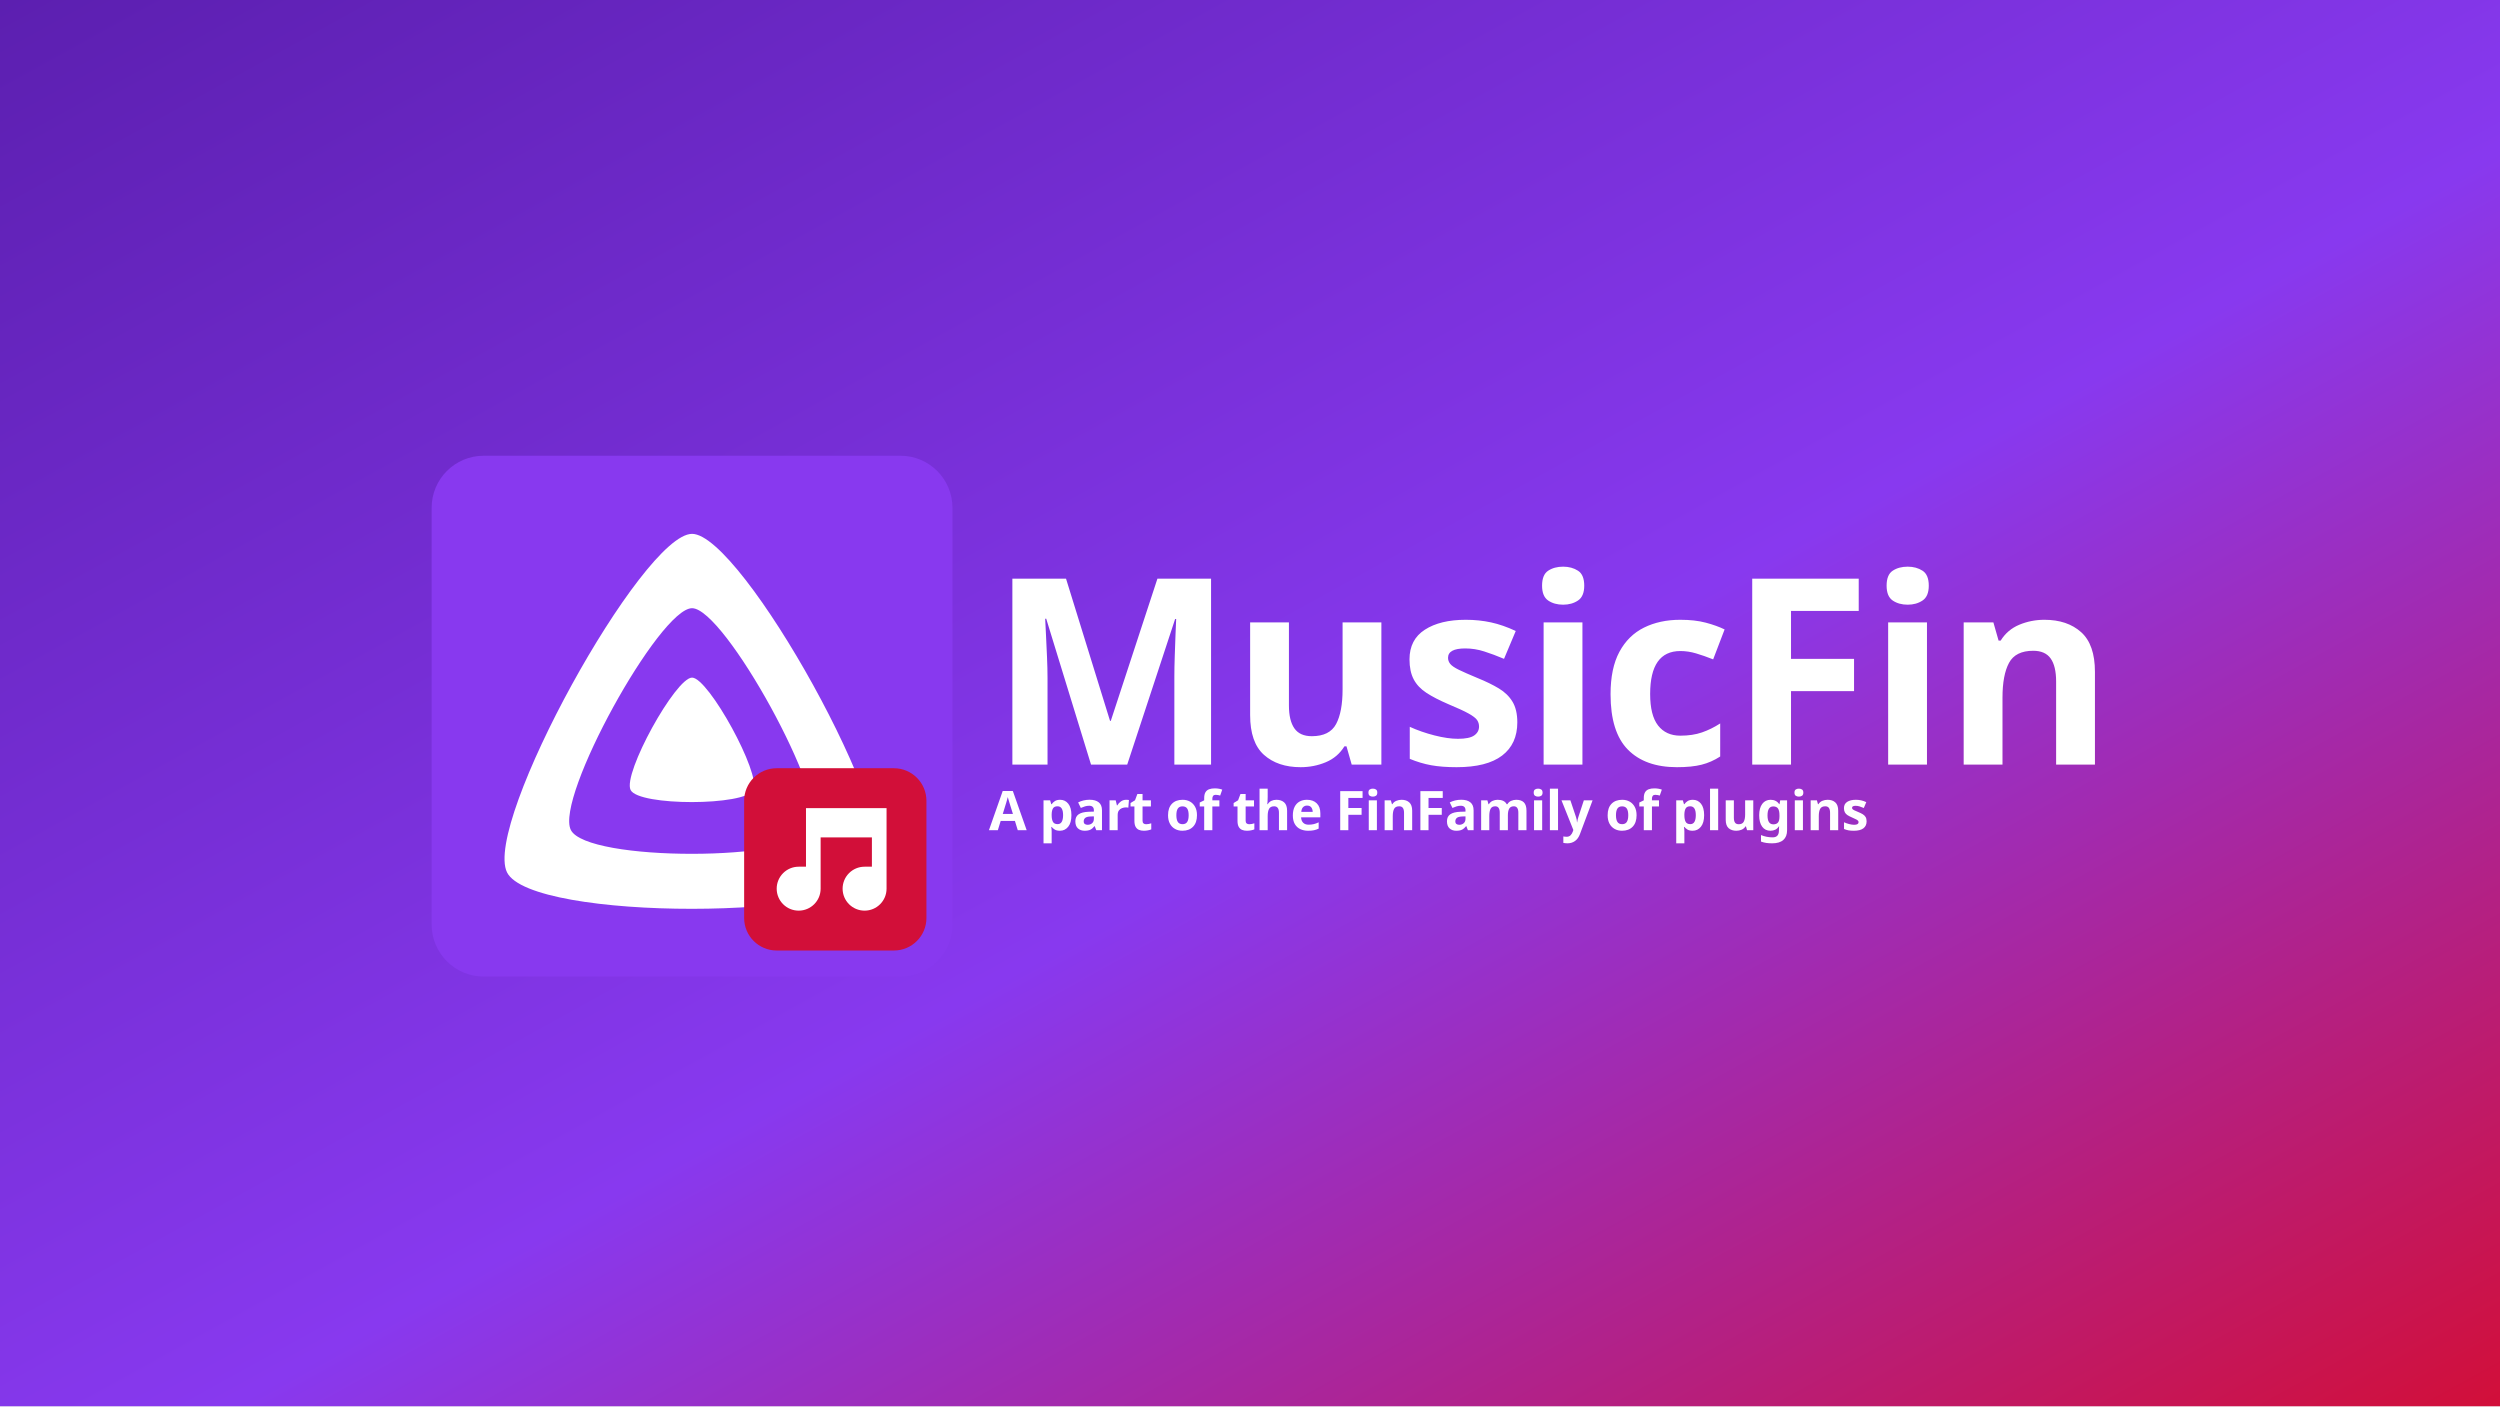
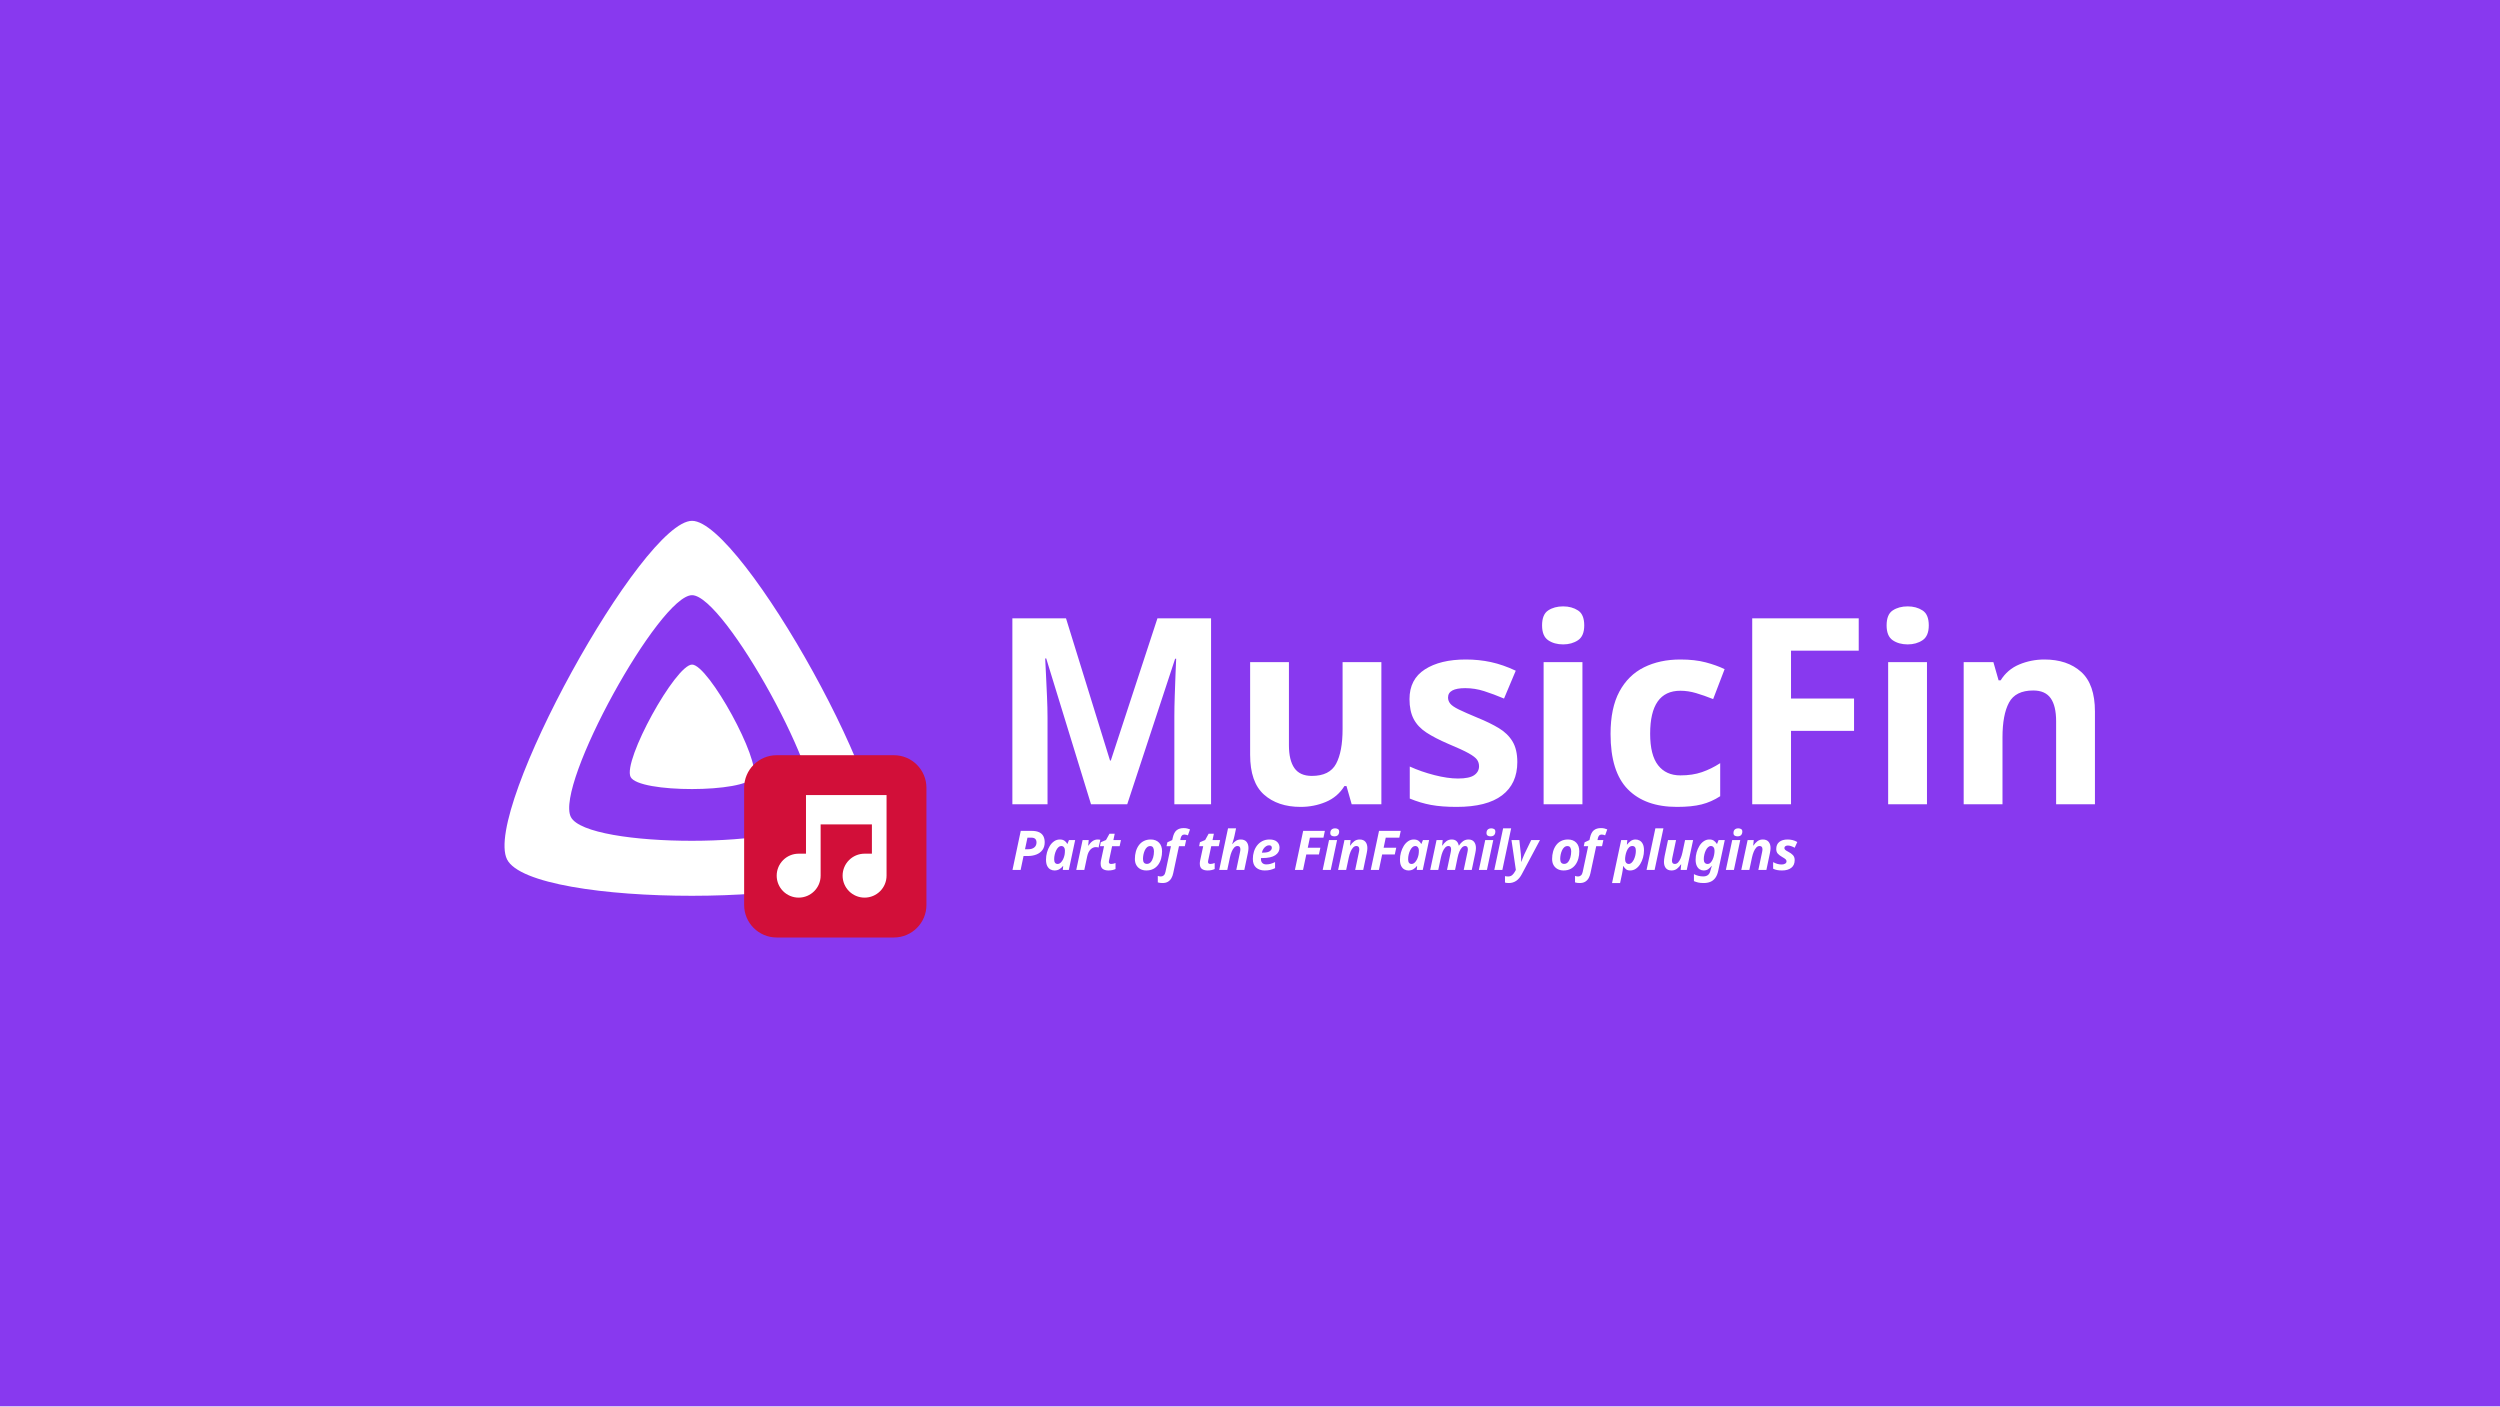
<svg xmlns="http://www.w3.org/2000/svg" width="1920" height="1080" viewBox="0 0 1920 1080">
  <defs>
-     <linearGradient id="g" x1="0" y1="0" x2="1" y2="1">
-       <stop offset="0%" stop-color="#5c1fb0" />
-       <stop offset="55%" stop-color="#8839ef" />
-       <stop offset="100%" stop-color="#d20f39" />
-     </linearGradient>
    <style type="text/css">
      .title {
        font-family: "Nunito", "Quicksand", "Comfortaa", "Arial Rounded MT Bold", ui-rounded, sans-serif;
        font-weight: 700;
        font-size: 200px;
        fill: #ffffff;
        letter-spacing: -0.015em;
      }
      .tagline {
        font-family: "Nunito", "Quicksand", "Comfortaa", "Arial Rounded MT Bold", ui-rounded, sans-serif;
        font-weight: 700;
+         font-style: italic;
        font-size: 42px;
        fill: #ffffff;
        letter-spacing: -0.015em;
      }
    </style>
  </defs>
-   <rect width="1920" height="1080" fill="url(#g)" />
+   <rect width="1920" height="1080" fill="#8839ef" />
  <g transform="translate(960, 540)">
-     <g transform="translate(-628.50, -190.00)">
+     <g transform="translate(-628.50, -200.00)">
      <g transform="translate(-40.00, -40.00) scale(10.0)">
        <rect width="40" height="40" x="4" y="4" rx="4" fill="#8839ef" />
        <path fill="#ffffff" d="M 24 10 C 20.19 10 7.92 32.24 9.79 36 C 11.66 39.75 36.36 39.71 38.21 36 C 40.25 32.29 27.81 10 24 10 Z M 33.31 32.74 C 32.1 35.17 15.92 35.2 14.69 32.74 C 13.46 30.28 21.5 15.71 24 15.71 C 26.5 15.71 34.52 30.31 33.31 32.74 Z M 24 21.04 C 22.74 21.04 18.66 28.42 19.28 29.67 C 19.9 30.92 28.1 30.9 28.71 29.67 C 29.32 28.44 25.26 21.04 24 21.04 Z" />
        <rect width="14" height="14" x="28" y="28" rx="2.5" fill="#d20f39" />
        <path fill="#ffffff" transform="translate(30.5, 30.5) scale(0.5625)" d="M15 1H4V9H3C1.343 9 0 10.343 0 12C0 13.657 1.343 15 3 15C4.657 15 6 13.657 6 12V5H13V9H12C10.343 9 9 10.343 9 12C9 13.657 10.343 15 12 15C13.657 15 15 13.657 15 12V1Z" />
      </g>
-       <text class="title" x="428.00" y="82.00" dominant-baseline="hanging">MusicFin</text>
-       <text class="tagline" x="428.00" y="255.00" dominant-baseline="hanging">A part of the FinFamily of plugins</text>
+       <text class="title" x="428.00" y="122.50" dominant-baseline="hanging">MusicFin</text>
+       <text class="tagline" x="445.00" y="295.50" dominant-baseline="hanging">Part of the FinFamily of plugins</text>
    </g>
  </g>
</svg>
